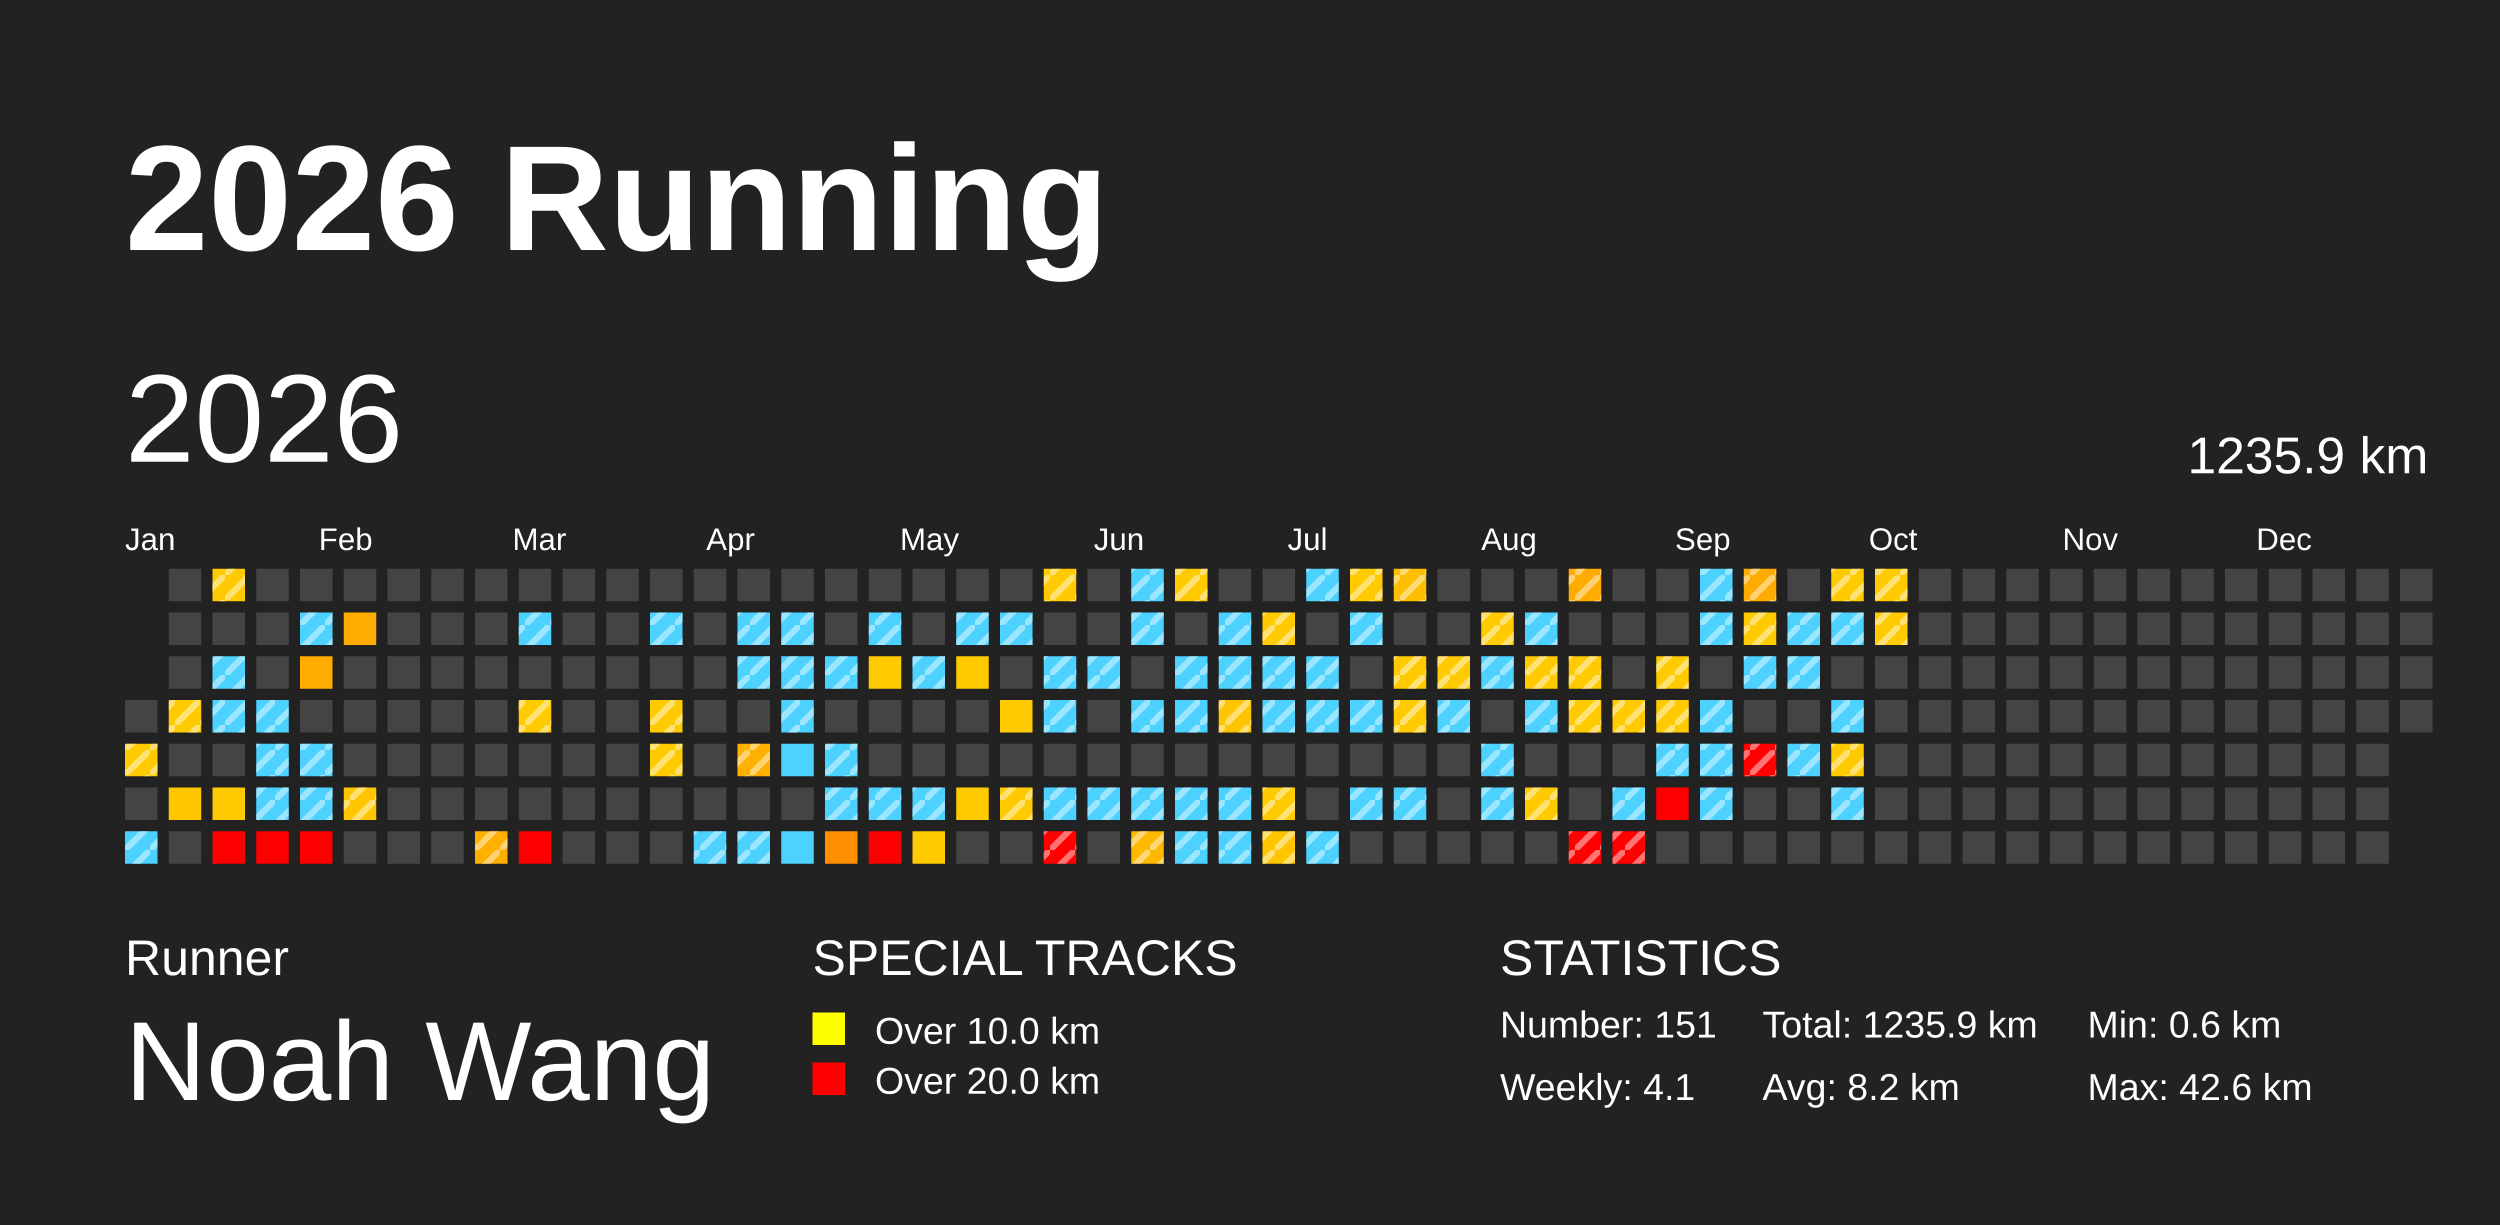
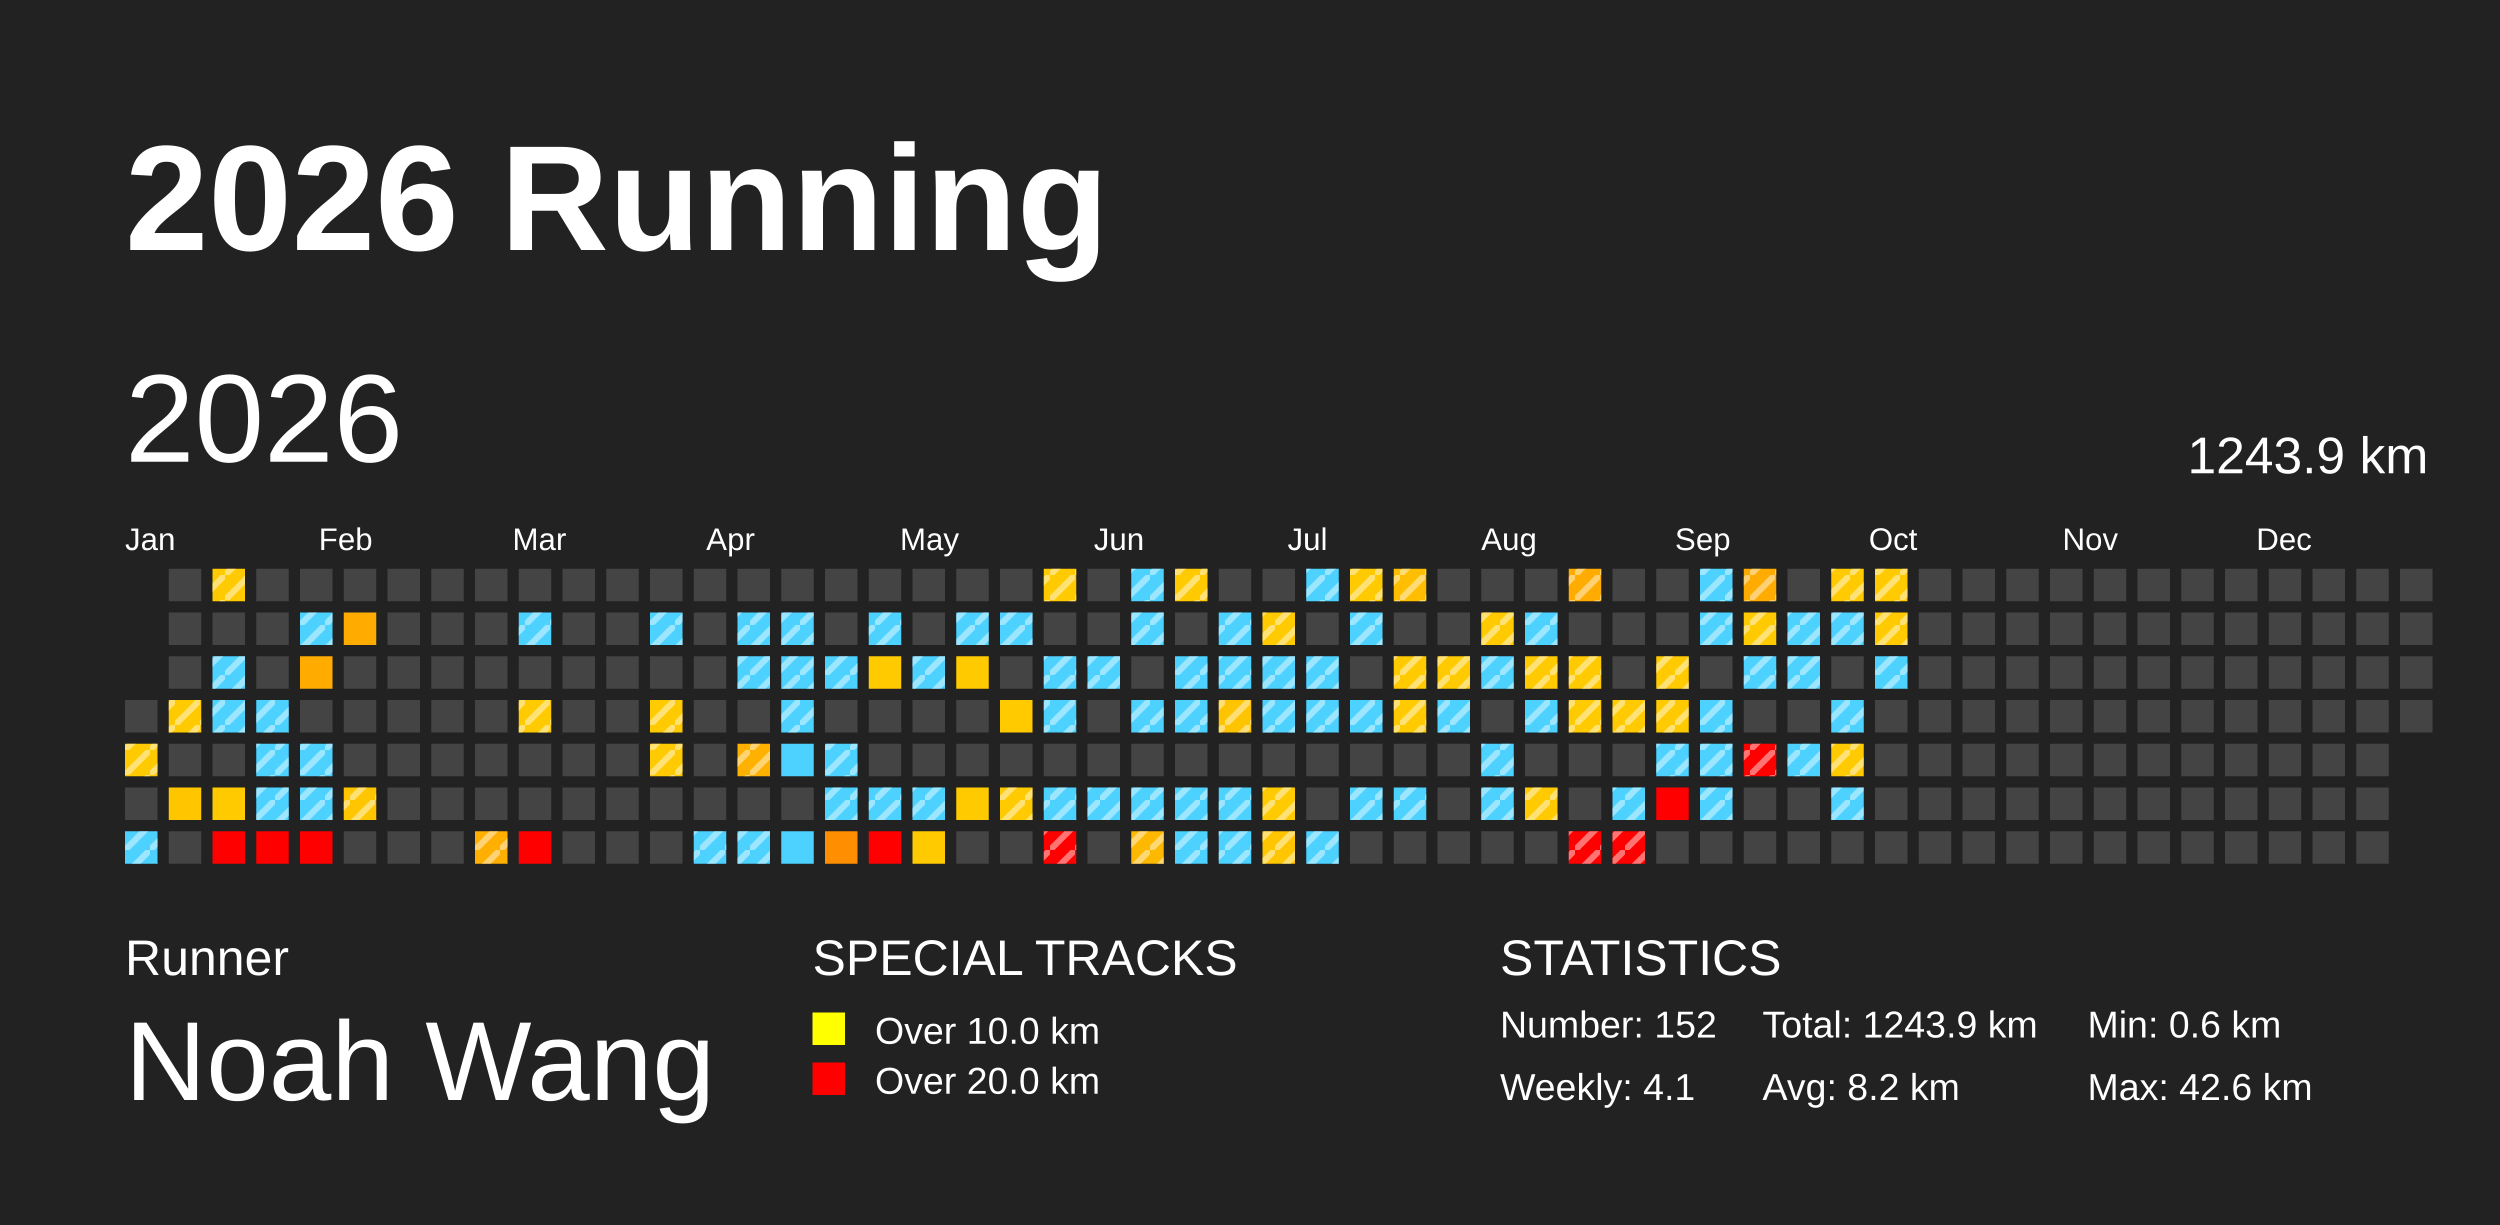
<svg xmlns="http://www.w3.org/2000/svg" baseProfile="full" height="98mm" version="1.1" viewBox="0,0,200,98" width="200mm">
  <defs>
    <pattern height="2" id="indoor-stripe" patternUnits="userSpaceOnUse" width="2">
      <line stroke="white" stroke-opacity="0.45" stroke-width="0.5" x1="0" x2="2" y1="2" y2="0" />
    </pattern>
  </defs>
  <rect fill="#222222" height="98" width="200" x="0" y="0" />
  <text fill="#FFFFFF" style="font-size:12px; font-family:Arial; font-weight:bold;" x="10" y="20">2026 Running</text>
  <text fill="#FFFFFF" style="font-size:4px; font-family:Arial" x="10" y="78">Runner</text>
  <text fill="#FFFFFF" style="font-size:9px; font-family:Arial" x="10" y="88">Noah Wang</text>
  <text fill="#FFFFFF" style="font-size:4px; font-family:Arial" x="65" y="78">SPECIAL TRACKS</text>
  <rect fill="yellow" height="2.6" width="2.6" x="65" y="81" />
  <text fill="#FFFFFF" style="font-size:3px; font-family:Arial" x="70" y="83.5">Over 10.0 km</text>
  <rect fill="red" height="2.6" width="2.6" x="65" y="85" />
  <text fill="#FFFFFF" style="font-size:3px; font-family:Arial" x="70" y="87.5">Over 20.0 km</text>
  <text fill="#FFFFFF" style="font-size:4px; font-family:Arial" x="120" y="78">STATISTICS</text>
-   <text fill="#FFFFFF" style="font-size:3px; font-family:Arial" x="120" y="83">Number: 151</text>
+   <text fill="#FFFFFF" style="font-size:3px; font-family:Arial" x="120" y="83">Number: 152</text>
  <text fill="#FFFFFF" style="font-size:3px; font-family:Arial" x="120" y="88">Weekly: 4.1</text>
-   <text fill="#FFFFFF" style="font-size:3px; font-family:Arial" x="141" y="83">Total: 1235.9 km</text>
+   <text fill="#FFFFFF" style="font-size:3px; font-family:Arial" x="141" y="83">Total: 1243.9 km</text>
  <text fill="#FFFFFF" style="font-size:3px; font-family:Arial" x="141" y="88">Avg: 8.2 km</text>
  <text fill="#FFFFFF" style="font-size:3px; font-family:Arial" x="167" y="83">Min: 0.6 km</text>
  <text fill="#FFFFFF" style="font-size:3px; font-family:Arial" x="167" y="88">Max: 42.6 km</text>
  <text dominant-baseline="hanging" fill="#FFFFFF" style="font-size:10.0px; font-family:Arial;" x="10" y="30">2026</text>
-   <text dominant-baseline="hanging" fill="#FFFFFF" style="font-size:4.125px; font-family:Arial;" x="175" y="35">1235.9 km</text>
+   <text dominant-baseline="hanging" fill="#FFFFFF" style="font-size:4.125px; font-family:Arial;" x="175" y="35">1243.9 km</text>
  <text fill="#FFFFFF" style="font-size:2.5px; font-family:Arial" x="10.0" y="44">Jan</text>
  <text fill="#FFFFFF" style="font-size:2.5px; font-family:Arial" x="25.5" y="44">Feb</text>
  <text fill="#FFFFFF" style="font-size:2.5px; font-family:Arial" x="41.0" y="44">Mar</text>
  <text fill="#FFFFFF" style="font-size:2.5px; font-family:Arial" x="56.5" y="44">Apr</text>
  <text fill="#FFFFFF" style="font-size:2.5px; font-family:Arial" x="72.0" y="44">May</text>
  <text fill="#FFFFFF" style="font-size:2.5px; font-family:Arial" x="87.5" y="44">Jun</text>
  <text fill="#FFFFFF" style="font-size:2.5px; font-family:Arial" x="103.0" y="44">Jul</text>
  <text fill="#FFFFFF" style="font-size:2.5px; font-family:Arial" x="118.5" y="44">Aug</text>
  <text fill="#FFFFFF" style="font-size:2.5px; font-family:Arial" x="134.0" y="44">Sep</text>
  <text fill="#FFFFFF" style="font-size:2.5px; font-family:Arial" x="149.5" y="44">Oct</text>
  <text fill="#FFFFFF" style="font-size:2.5px; font-family:Arial" x="165.0" y="44">Nov</text>
  <text fill="#FFFFFF" style="font-size:2.5px; font-family:Arial" x="180.5" y="44">Dec</text>
  <rect fill="#444444" height="2.6" width="2.6" x="10.0" y="56.0" />
  <rect fill="#ffca00" height="2.6" width="2.6" x="10.0" y="59.5" />
  <rect fill="url(#indoor-stripe)" height="2.6" style="pointer-events: none;" width="2.6" x="10.0" y="59.5" />
  <rect fill="#444444" height="2.6" width="2.6" x="10.0" y="63.0" />
  <rect fill="#4dd2ff" height="2.6" width="2.6" x="10.0" y="66.5" />
  <rect fill="url(#indoor-stripe)" height="2.6" style="pointer-events: none;" width="2.6" x="10.0" y="66.5" />
  <rect fill="#444444" height="2.6" width="2.6" x="13.5" y="45.5" />
  <rect fill="#444444" height="2.6" width="2.6" x="13.5" y="49.0" />
  <rect fill="#444444" height="2.6" width="2.6" x="13.5" y="52.5" />
  <rect fill="#ffca00" height="2.6" width="2.6" x="13.5" y="56.0" />
  <rect fill="url(#indoor-stripe)" height="2.6" style="pointer-events: none;" width="2.6" x="13.5" y="56.0" />
  <rect fill="#444444" height="2.6" width="2.6" x="13.5" y="59.5" />
  <rect fill="#ffc600" height="2.6" width="2.6" x="13.5" y="63.0" />
  <rect fill="#444444" height="2.6" width="2.6" x="13.5" y="66.5" />
  <rect fill="#ffca00" height="2.6" width="2.6" x="17.0" y="45.5" />
  <rect fill="url(#indoor-stripe)" height="2.6" style="pointer-events: none;" width="2.6" x="17.0" y="45.5" />
  <rect fill="#444444" height="2.6" width="2.6" x="17.0" y="49.0" />
  <rect fill="#4dd2ff" height="2.6" width="2.6" x="17.0" y="52.5" />
  <rect fill="url(#indoor-stripe)" height="2.6" style="pointer-events: none;" width="2.6" x="17.0" y="52.5" />
  <rect fill="#4dd2ff" height="2.6" width="2.6" x="17.0" y="56.0" />
  <rect fill="url(#indoor-stripe)" height="2.6" style="pointer-events: none;" width="2.6" x="17.0" y="56.0" />
  <rect fill="#444444" height="2.6" width="2.6" x="17.0" y="59.5" />
  <rect fill="#ffca00" height="2.6" width="2.6" x="17.0" y="63.0" />
  <rect fill="red" height="2.6" width="2.6" x="17.0" y="66.5" />
  <rect fill="#444444" height="2.6" width="2.6" x="20.5" y="45.5" />
  <rect fill="#444444" height="2.6" width="2.6" x="20.5" y="49.0" />
  <rect fill="#444444" height="2.6" width="2.6" x="20.5" y="52.5" />
  <rect fill="#4dd2ff" height="2.6" width="2.6" x="20.5" y="56.0" />
  <rect fill="url(#indoor-stripe)" height="2.6" style="pointer-events: none;" width="2.6" x="20.5" y="56.0" />
  <rect fill="#4dd2ff" height="2.6" width="2.6" x="20.5" y="59.5" />
  <rect fill="url(#indoor-stripe)" height="2.6" style="pointer-events: none;" width="2.6" x="20.5" y="59.5" />
  <rect fill="#4dd2ff" height="2.6" width="2.6" x="20.5" y="63.0" />
  <rect fill="url(#indoor-stripe)" height="2.6" style="pointer-events: none;" width="2.6" x="20.5" y="63.0" />
  <rect fill="red" height="2.6" width="2.6" x="20.5" y="66.5" />
  <rect fill="#444444" height="2.6" width="2.6" x="24.0" y="45.5" />
  <rect fill="#4dd2ff" height="2.6" width="2.6" x="24.0" y="49.0" />
  <rect fill="url(#indoor-stripe)" height="2.6" style="pointer-events: none;" width="2.6" x="24.0" y="49.0" />
  <rect fill="#ffab00" height="2.6" width="2.6" x="24.0" y="52.5" />
  <rect fill="#444444" height="2.6" width="2.6" x="24.0" y="56.0" />
  <rect fill="#4dd2ff" height="2.6" width="2.6" x="24.0" y="59.5" />
  <rect fill="url(#indoor-stripe)" height="2.6" style="pointer-events: none;" width="2.6" x="24.0" y="59.5" />
  <rect fill="#4dd2ff" height="2.6" width="2.6" x="24.0" y="63.0" />
  <rect fill="url(#indoor-stripe)" height="2.6" style="pointer-events: none;" width="2.6" x="24.0" y="63.0" />
  <rect fill="red" height="2.6" width="2.6" x="24.0" y="66.5" />
  <rect fill="#444444" height="2.6" width="2.6" x="27.5" y="45.5" />
  <rect fill="#ffab00" height="2.6" width="2.6" x="27.5" y="49.0" />
  <rect fill="#444444" height="2.6" width="2.6" x="27.5" y="52.5" />
  <rect fill="#444444" height="2.6" width="2.6" x="27.5" y="56.0" />
  <rect fill="#444444" height="2.6" width="2.6" x="27.5" y="59.5" />
  <rect fill="#ffc600" height="2.6" width="2.6" x="27.5" y="63.0" />
  <rect fill="url(#indoor-stripe)" height="2.6" style="pointer-events: none;" width="2.6" x="27.5" y="63.0" />
  <rect fill="#444444" height="2.6" width="2.6" x="27.5" y="66.5" />
  <rect fill="#444444" height="2.6" width="2.6" x="31.0" y="45.5" />
  <rect fill="#444444" height="2.6" width="2.6" x="31.0" y="49.0" />
  <rect fill="#444444" height="2.6" width="2.6" x="31.0" y="52.5" />
  <rect fill="#444444" height="2.6" width="2.6" x="31.0" y="56.0" />
  <rect fill="#444444" height="2.6" width="2.6" x="31.0" y="59.5" />
  <rect fill="#444444" height="2.6" width="2.6" x="31.0" y="63.0" />
  <rect fill="#444444" height="2.6" width="2.6" x="31.0" y="66.5" />
  <rect fill="#444444" height="2.6" width="2.6" x="34.5" y="45.5" />
  <rect fill="#444444" height="2.6" width="2.6" x="34.5" y="49.0" />
  <rect fill="#444444" height="2.6" width="2.6" x="34.5" y="52.5" />
  <rect fill="#444444" height="2.6" width="2.6" x="34.5" y="56.0" />
  <rect fill="#444444" height="2.6" width="2.6" x="34.5" y="59.5" />
  <rect fill="#444444" height="2.6" width="2.6" x="34.5" y="63.0" />
  <rect fill="#444444" height="2.6" width="2.6" x="34.5" y="66.5" />
  <rect fill="#444444" height="2.6" width="2.6" x="38.0" y="45.5" />
  <rect fill="#444444" height="2.6" width="2.6" x="38.0" y="49.0" />
  <rect fill="#444444" height="2.6" width="2.6" x="38.0" y="52.5" />
  <rect fill="#444444" height="2.6" width="2.6" x="38.0" y="56.0" />
  <rect fill="#444444" height="2.6" width="2.6" x="38.0" y="59.5" />
  <rect fill="#444444" height="2.6" width="2.6" x="38.0" y="63.0" />
  <rect fill="#ffaf00" height="2.6" width="2.6" x="38.0" y="66.5" />
  <rect fill="url(#indoor-stripe)" height="2.6" style="pointer-events: none;" width="2.6" x="38.0" y="66.5" />
  <rect fill="#444444" height="2.6" width="2.6" x="41.5" y="45.5" />
  <rect fill="#4dd2ff" height="2.6" width="2.6" x="41.5" y="49.0" />
  <rect fill="url(#indoor-stripe)" height="2.6" style="pointer-events: none;" width="2.6" x="41.5" y="49.0" />
  <rect fill="#444444" height="2.6" width="2.6" x="41.5" y="52.5" />
  <rect fill="#ffca00" height="2.6" width="2.6" x="41.5" y="56.0" />
  <rect fill="url(#indoor-stripe)" height="2.6" style="pointer-events: none;" width="2.6" x="41.5" y="56.0" />
  <rect fill="#444444" height="2.6" width="2.6" x="41.5" y="59.5" />
  <rect fill="#444444" height="2.6" width="2.6" x="41.5" y="63.0" />
  <rect fill="red" height="2.6" width="2.6" x="41.5" y="66.5" />
  <rect fill="#444444" height="2.6" width="2.6" x="45.0" y="45.5" />
  <rect fill="#444444" height="2.6" width="2.6" x="45.0" y="49.0" />
  <rect fill="#444444" height="2.6" width="2.6" x="45.0" y="52.5" />
  <rect fill="#444444" height="2.6" width="2.6" x="45.0" y="56.0" />
  <rect fill="#444444" height="2.6" width="2.6" x="45.0" y="59.5" />
  <rect fill="#444444" height="2.6" width="2.6" x="45.0" y="63.0" />
  <rect fill="#444444" height="2.6" width="2.6" x="45.0" y="66.5" />
  <rect fill="#444444" height="2.6" width="2.6" x="48.5" y="45.5" />
  <rect fill="#444444" height="2.6" width="2.6" x="48.5" y="49.0" />
  <rect fill="#444444" height="2.6" width="2.6" x="48.5" y="52.5" />
  <rect fill="#444444" height="2.6" width="2.6" x="48.5" y="56.0" />
  <rect fill="#444444" height="2.6" width="2.6" x="48.5" y="59.5" />
  <rect fill="#444444" height="2.6" width="2.6" x="48.5" y="63.0" />
  <rect fill="#444444" height="2.6" width="2.6" x="48.5" y="66.5" />
  <rect fill="#444444" height="2.6" width="2.6" x="52.0" y="45.5" />
  <rect fill="#4dd2ff" height="2.6" width="2.6" x="52.0" y="49.0" />
  <rect fill="url(#indoor-stripe)" height="2.6" style="pointer-events: none;" width="2.6" x="52.0" y="49.0" />
  <rect fill="#444444" height="2.6" width="2.6" x="52.0" y="52.5" />
  <rect fill="#ffca00" height="2.6" width="2.6" x="52.0" y="56.0" />
  <rect fill="url(#indoor-stripe)" height="2.6" style="pointer-events: none;" width="2.6" x="52.0" y="56.0" />
  <rect fill="#ffca00" height="2.6" width="2.6" x="52.0" y="59.5" />
  <rect fill="url(#indoor-stripe)" height="2.6" style="pointer-events: none;" width="2.6" x="52.0" y="59.5" />
  <rect fill="#444444" height="2.6" width="2.6" x="52.0" y="63.0" />
  <rect fill="#444444" height="2.6" width="2.6" x="52.0" y="66.5" />
  <rect fill="#444444" height="2.6" width="2.6" x="55.5" y="45.5" />
  <rect fill="#444444" height="2.6" width="2.6" x="55.5" y="49.0" />
  <rect fill="#444444" height="2.6" width="2.6" x="55.5" y="52.5" />
  <rect fill="#444444" height="2.6" width="2.6" x="55.5" y="56.0" />
  <rect fill="#444444" height="2.6" width="2.6" x="55.5" y="59.5" />
  <rect fill="#444444" height="2.6" width="2.6" x="55.5" y="63.0" />
  <rect fill="#4dd2ff" height="2.6" width="2.6" x="55.5" y="66.5" />
  <rect fill="url(#indoor-stripe)" height="2.6" style="pointer-events: none;" width="2.6" x="55.5" y="66.5" />
  <rect fill="#444444" height="2.6" width="2.6" x="59.0" y="45.5" />
  <rect fill="#4dd2ff" height="2.6" width="2.6" x="59.0" y="49.0" />
  <rect fill="url(#indoor-stripe)" height="2.6" style="pointer-events: none;" width="2.6" x="59.0" y="49.0" />
  <rect fill="#4dd2ff" height="2.6" width="2.6" x="59.0" y="52.5" />
  <rect fill="url(#indoor-stripe)" height="2.6" style="pointer-events: none;" width="2.6" x="59.0" y="52.5" />
  <rect fill="#444444" height="2.6" width="2.6" x="59.0" y="56.0" />
  <rect fill="#ffb100" height="2.6" width="2.6" x="59.0" y="59.5" />
  <rect fill="url(#indoor-stripe)" height="2.6" style="pointer-events: none;" width="2.6" x="59.0" y="59.5" />
  <rect fill="#444444" height="2.6" width="2.6" x="59.0" y="63.0" />
  <rect fill="#4dd2ff" height="2.6" width="2.6" x="59.0" y="66.5" />
  <rect fill="url(#indoor-stripe)" height="2.6" style="pointer-events: none;" width="2.6" x="59.0" y="66.5" />
  <rect fill="#444444" height="2.6" width="2.6" x="62.5" y="45.5" />
  <rect fill="#4dd2ff" height="2.6" width="2.6" x="62.5" y="49.0" />
  <rect fill="url(#indoor-stripe)" height="2.6" style="pointer-events: none;" width="2.6" x="62.5" y="49.0" />
  <rect fill="#4dd2ff" height="2.6" width="2.6" x="62.5" y="52.5" />
  <rect fill="url(#indoor-stripe)" height="2.6" style="pointer-events: none;" width="2.6" x="62.5" y="52.5" />
  <rect fill="#4dd2ff" height="2.6" width="2.6" x="62.5" y="56.0" />
  <rect fill="url(#indoor-stripe)" height="2.6" style="pointer-events: none;" width="2.6" x="62.5" y="56.0" />
  <rect fill="#4dd2ff" height="2.6" width="2.6" x="62.5" y="59.5" />
  <rect fill="#444444" height="2.6" width="2.6" x="62.5" y="63.0" />
  <rect fill="#4dd2ff" height="2.6" width="2.6" x="62.5" y="66.5" />
  <rect fill="#444444" height="2.6" width="2.6" x="66.0" y="45.5" />
  <rect fill="#444444" height="2.6" width="2.6" x="66.0" y="49.0" />
  <rect fill="#4dd2ff" height="2.6" width="2.6" x="66.0" y="52.5" />
  <rect fill="url(#indoor-stripe)" height="2.6" style="pointer-events: none;" width="2.6" x="66.0" y="52.5" />
  <rect fill="#444444" height="2.6" width="2.6" x="66.0" y="56.0" />
  <rect fill="#4dd2ff" height="2.6" width="2.6" x="66.0" y="59.5" />
  <rect fill="url(#indoor-stripe)" height="2.6" style="pointer-events: none;" width="2.6" x="66.0" y="59.5" />
  <rect fill="#4dd2ff" height="2.6" width="2.6" x="66.0" y="63.0" />
  <rect fill="url(#indoor-stripe)" height="2.6" style="pointer-events: none;" width="2.6" x="66.0" y="63.0" />
  <rect fill="#ff8f00" height="2.6" width="2.6" x="66.0" y="66.5" />
  <rect fill="#444444" height="2.6" width="2.6" x="69.5" y="45.5" />
  <rect fill="#4dd2ff" height="2.6" width="2.6" x="69.5" y="49.0" />
  <rect fill="url(#indoor-stripe)" height="2.6" style="pointer-events: none;" width="2.6" x="69.5" y="49.0" />
  <rect fill="#ffca00" height="2.6" width="2.6" x="69.5" y="52.5" />
  <rect fill="#444444" height="2.6" width="2.6" x="69.5" y="56.0" />
  <rect fill="#444444" height="2.6" width="2.6" x="69.5" y="59.5" />
  <rect fill="#4dd2ff" height="2.6" width="2.6" x="69.5" y="63.0" />
  <rect fill="url(#indoor-stripe)" height="2.6" style="pointer-events: none;" width="2.6" x="69.5" y="63.0" />
  <rect fill="red" height="2.6" width="2.6" x="69.5" y="66.5" />
  <rect fill="#444444" height="2.6" width="2.6" x="73.0" y="45.5" />
  <rect fill="#444444" height="2.6" width="2.6" x="73.0" y="49.0" />
  <rect fill="#4dd2ff" height="2.6" width="2.6" x="73.0" y="52.5" />
  <rect fill="url(#indoor-stripe)" height="2.6" style="pointer-events: none;" width="2.6" x="73.0" y="52.5" />
  <rect fill="#444444" height="2.6" width="2.6" x="73.0" y="56.0" />
  <rect fill="#444444" height="2.6" width="2.6" x="73.0" y="59.5" />
  <rect fill="#4dd2ff" height="2.6" width="2.6" x="73.0" y="63.0" />
  <rect fill="url(#indoor-stripe)" height="2.6" style="pointer-events: none;" width="2.6" x="73.0" y="63.0" />
  <rect fill="#ffca00" height="2.6" width="2.6" x="73.0" y="66.5" />
  <rect fill="#444444" height="2.6" width="2.6" x="76.5" y="45.5" />
  <rect fill="#4dd2ff" height="2.6" width="2.6" x="76.5" y="49.0" />
  <rect fill="url(#indoor-stripe)" height="2.6" style="pointer-events: none;" width="2.6" x="76.5" y="49.0" />
  <rect fill="#ffca00" height="2.6" width="2.6" x="76.5" y="52.5" />
  <rect fill="#444444" height="2.6" width="2.6" x="76.5" y="56.0" />
  <rect fill="#444444" height="2.6" width="2.6" x="76.5" y="59.5" />
  <rect fill="#ffca00" height="2.6" width="2.6" x="76.5" y="63.0" />
  <rect fill="#444444" height="2.6" width="2.6" x="76.5" y="66.5" />
  <rect fill="#444444" height="2.6" width="2.6" x="80.0" y="45.5" />
  <rect fill="#4dd2ff" height="2.6" width="2.6" x="80.0" y="49.0" />
  <rect fill="url(#indoor-stripe)" height="2.6" style="pointer-events: none;" width="2.6" x="80.0" y="49.0" />
  <rect fill="#444444" height="2.6" width="2.6" x="80.0" y="52.5" />
  <rect fill="#ffca00" height="2.6" width="2.6" x="80.0" y="56.0" />
  <rect fill="#444444" height="2.6" width="2.6" x="80.0" y="59.5" />
  <rect fill="#ffca00" height="2.6" width="2.6" x="80.0" y="63.0" />
  <rect fill="url(#indoor-stripe)" height="2.6" style="pointer-events: none;" width="2.6" x="80.0" y="63.0" />
  <rect fill="#444444" height="2.6" width="2.6" x="80.0" y="66.5" />
  <rect fill="#ffca00" height="2.6" width="2.6" x="83.5" y="45.5" />
  <rect fill="url(#indoor-stripe)" height="2.6" style="pointer-events: none;" width="2.6" x="83.5" y="45.5" />
  <rect fill="#444444" height="2.6" width="2.6" x="83.5" y="49.0" />
  <rect fill="#4dd2ff" height="2.6" width="2.6" x="83.5" y="52.5" />
  <rect fill="url(#indoor-stripe)" height="2.6" style="pointer-events: none;" width="2.6" x="83.5" y="52.5" />
  <rect fill="#4dd2ff" height="2.6" width="2.6" x="83.5" y="56.0" />
  <rect fill="url(#indoor-stripe)" height="2.6" style="pointer-events: none;" width="2.6" x="83.5" y="56.0" />
  <rect fill="#444444" height="2.6" width="2.6" x="83.5" y="59.5" />
  <rect fill="#4dd2ff" height="2.6" width="2.6" x="83.5" y="63.0" />
  <rect fill="url(#indoor-stripe)" height="2.6" style="pointer-events: none;" width="2.6" x="83.5" y="63.0" />
  <rect fill="red" height="2.6" width="2.6" x="83.5" y="66.5" />
  <rect fill="url(#indoor-stripe)" height="2.6" style="pointer-events: none;" width="2.6" x="83.5" y="66.5" />
  <rect fill="#444444" height="2.6" width="2.6" x="87.0" y="45.5" />
  <rect fill="#444444" height="2.6" width="2.6" x="87.0" y="49.0" />
  <rect fill="#4dd2ff" height="2.6" width="2.6" x="87.0" y="52.5" />
  <rect fill="url(#indoor-stripe)" height="2.6" style="pointer-events: none;" width="2.6" x="87.0" y="52.5" />
  <rect fill="#444444" height="2.6" width="2.6" x="87.0" y="56.0" />
  <rect fill="#444444" height="2.6" width="2.6" x="87.0" y="59.5" />
  <rect fill="#4dd2ff" height="2.6" width="2.6" x="87.0" y="63.0" />
  <rect fill="url(#indoor-stripe)" height="2.6" style="pointer-events: none;" width="2.6" x="87.0" y="63.0" />
  <rect fill="#444444" height="2.6" width="2.6" x="87.0" y="66.5" />
  <rect fill="#4dd2ff" height="2.6" width="2.6" x="90.5" y="45.5" />
  <rect fill="url(#indoor-stripe)" height="2.6" style="pointer-events: none;" width="2.6" x="90.5" y="45.5" />
  <rect fill="#4dd2ff" height="2.6" width="2.6" x="90.5" y="49.0" />
  <rect fill="url(#indoor-stripe)" height="2.6" style="pointer-events: none;" width="2.6" x="90.5" y="49.0" />
  <rect fill="#444444" height="2.6" width="2.6" x="90.5" y="52.5" />
  <rect fill="#4dd2ff" height="2.6" width="2.6" x="90.5" y="56.0" />
  <rect fill="url(#indoor-stripe)" height="2.6" style="pointer-events: none;" width="2.6" x="90.5" y="56.0" />
  <rect fill="#444444" height="2.6" width="2.6" x="90.5" y="59.5" />
  <rect fill="#4dd2ff" height="2.6" width="2.6" x="90.5" y="63.0" />
  <rect fill="url(#indoor-stripe)" height="2.6" style="pointer-events: none;" width="2.6" x="90.5" y="63.0" />
  <rect fill="#ffb800" height="2.6" width="2.6" x="90.5" y="66.5" />
  <rect fill="url(#indoor-stripe)" height="2.6" style="pointer-events: none;" width="2.6" x="90.5" y="66.5" />
  <rect fill="#ffca00" height="2.6" width="2.6" x="94.0" y="45.5" />
  <rect fill="url(#indoor-stripe)" height="2.6" style="pointer-events: none;" width="2.6" x="94.0" y="45.5" />
  <rect fill="#444444" height="2.6" width="2.6" x="94.0" y="49.0" />
  <rect fill="#4dd2ff" height="2.6" width="2.6" x="94.0" y="52.5" />
  <rect fill="url(#indoor-stripe)" height="2.6" style="pointer-events: none;" width="2.6" x="94.0" y="52.5" />
  <rect fill="#4dd2ff" height="2.6" width="2.6" x="94.0" y="56.0" />
  <rect fill="url(#indoor-stripe)" height="2.6" style="pointer-events: none;" width="2.6" x="94.0" y="56.0" />
  <rect fill="#444444" height="2.6" width="2.6" x="94.0" y="59.5" />
  <rect fill="#4dd2ff" height="2.6" width="2.6" x="94.0" y="63.0" />
  <rect fill="url(#indoor-stripe)" height="2.6" style="pointer-events: none;" width="2.6" x="94.0" y="63.0" />
  <rect fill="#4dd2ff" height="2.6" width="2.6" x="94.0" y="66.5" />
  <rect fill="url(#indoor-stripe)" height="2.6" style="pointer-events: none;" width="2.6" x="94.0" y="66.5" />
  <rect fill="#444444" height="2.6" width="2.6" x="97.5" y="45.5" />
  <rect fill="#4dd2ff" height="2.6" width="2.6" x="97.5" y="49.0" />
  <rect fill="url(#indoor-stripe)" height="2.6" style="pointer-events: none;" width="2.6" x="97.5" y="49.0" />
  <rect fill="#4dd2ff" height="2.6" width="2.6" x="97.5" y="52.5" />
  <rect fill="url(#indoor-stripe)" height="2.6" style="pointer-events: none;" width="2.6" x="97.5" y="52.5" />
  <rect fill="#ffc400" height="2.6" width="2.6" x="97.5" y="56.0" />
  <rect fill="url(#indoor-stripe)" height="2.6" style="pointer-events: none;" width="2.6" x="97.5" y="56.0" />
  <rect fill="#444444" height="2.6" width="2.6" x="97.5" y="59.5" />
  <rect fill="#4dd2ff" height="2.6" width="2.6" x="97.5" y="63.0" />
  <rect fill="url(#indoor-stripe)" height="2.6" style="pointer-events: none;" width="2.6" x="97.5" y="63.0" />
  <rect fill="#4dd2ff" height="2.6" width="2.6" x="97.5" y="66.5" />
  <rect fill="url(#indoor-stripe)" height="2.6" style="pointer-events: none;" width="2.6" x="97.5" y="66.5" />
  <rect fill="#444444" height="2.6" width="2.6" x="101.0" y="45.5" />
  <rect fill="#ffca00" height="2.6" width="2.6" x="101.0" y="49.0" />
  <rect fill="url(#indoor-stripe)" height="2.6" style="pointer-events: none;" width="2.6" x="101.0" y="49.0" />
  <rect fill="#4dd2ff" height="2.6" width="2.6" x="101.0" y="52.5" />
  <rect fill="url(#indoor-stripe)" height="2.6" style="pointer-events: none;" width="2.6" x="101.0" y="52.5" />
  <rect fill="#4dd2ff" height="2.6" width="2.6" x="101.0" y="56.0" />
  <rect fill="url(#indoor-stripe)" height="2.6" style="pointer-events: none;" width="2.6" x="101.0" y="56.0" />
  <rect fill="#444444" height="2.6" width="2.6" x="101.0" y="59.5" />
  <rect fill="#ffca00" height="2.6" width="2.6" x="101.0" y="63.0" />
  <rect fill="url(#indoor-stripe)" height="2.6" style="pointer-events: none;" width="2.6" x="101.0" y="63.0" />
  <rect fill="#ffc600" height="2.6" width="2.6" x="101.0" y="66.5" />
  <rect fill="url(#indoor-stripe)" height="2.6" style="pointer-events: none;" width="2.6" x="101.0" y="66.5" />
  <rect fill="#4dd2ff" height="2.6" width="2.6" x="104.5" y="45.5" />
  <rect fill="url(#indoor-stripe)" height="2.6" style="pointer-events: none;" width="2.6" x="104.5" y="45.5" />
  <rect fill="#444444" height="2.6" width="2.6" x="104.5" y="49.0" />
  <rect fill="#4dd2ff" height="2.6" width="2.6" x="104.5" y="52.5" />
  <rect fill="url(#indoor-stripe)" height="2.6" style="pointer-events: none;" width="2.6" x="104.5" y="52.5" />
  <rect fill="#4dd2ff" height="2.6" width="2.6" x="104.5" y="56.0" />
  <rect fill="url(#indoor-stripe)" height="2.6" style="pointer-events: none;" width="2.6" x="104.5" y="56.0" />
  <rect fill="#444444" height="2.6" width="2.6" x="104.5" y="59.5" />
  <rect fill="#444444" height="2.6" width="2.6" x="104.5" y="63.0" />
  <rect fill="#4dd2ff" height="2.6" width="2.6" x="104.5" y="66.5" />
  <rect fill="url(#indoor-stripe)" height="2.6" style="pointer-events: none;" width="2.6" x="104.5" y="66.5" />
  <rect fill="#ffca00" height="2.6" width="2.6" x="108.0" y="45.5" />
  <rect fill="url(#indoor-stripe)" height="2.6" style="pointer-events: none;" width="2.6" x="108.0" y="45.5" />
  <rect fill="#4dd2ff" height="2.6" width="2.6" x="108.0" y="49.0" />
  <rect fill="url(#indoor-stripe)" height="2.6" style="pointer-events: none;" width="2.6" x="108.0" y="49.0" />
  <rect fill="#444444" height="2.6" width="2.6" x="108.0" y="52.5" />
  <rect fill="#4dd2ff" height="2.6" width="2.6" x="108.0" y="56.0" />
  <rect fill="url(#indoor-stripe)" height="2.6" style="pointer-events: none;" width="2.6" x="108.0" y="56.0" />
  <rect fill="#444444" height="2.6" width="2.6" x="108.0" y="59.5" />
  <rect fill="#4dd2ff" height="2.6" width="2.6" x="108.0" y="63.0" />
  <rect fill="url(#indoor-stripe)" height="2.6" style="pointer-events: none;" width="2.6" x="108.0" y="63.0" />
  <rect fill="#444444" height="2.6" width="2.6" x="108.0" y="66.5" />
  <rect fill="#ffbe00" height="2.6" width="2.6" x="111.5" y="45.5" />
  <rect fill="url(#indoor-stripe)" height="2.6" style="pointer-events: none;" width="2.6" x="111.5" y="45.5" />
  <rect fill="#444444" height="2.6" width="2.6" x="111.5" y="49.0" />
  <rect fill="#ffca00" height="2.6" width="2.6" x="111.5" y="52.5" />
  <rect fill="url(#indoor-stripe)" height="2.6" style="pointer-events: none;" width="2.6" x="111.5" y="52.5" />
  <rect fill="#ffca00" height="2.6" width="2.6" x="111.5" y="56.0" />
  <rect fill="url(#indoor-stripe)" height="2.6" style="pointer-events: none;" width="2.6" x="111.5" y="56.0" />
  <rect fill="#444444" height="2.6" width="2.6" x="111.5" y="59.5" />
  <rect fill="#4dd2ff" height="2.6" width="2.6" x="111.5" y="63.0" />
  <rect fill="url(#indoor-stripe)" height="2.6" style="pointer-events: none;" width="2.6" x="111.5" y="63.0" />
  <rect fill="#444444" height="2.6" width="2.6" x="111.5" y="66.5" />
  <rect fill="#444444" height="2.6" width="2.6" x="115.0" y="45.5" />
  <rect fill="#444444" height="2.6" width="2.6" x="115.0" y="49.0" />
  <rect fill="#ffca00" height="2.6" width="2.6" x="115.0" y="52.5" />
  <rect fill="url(#indoor-stripe)" height="2.6" style="pointer-events: none;" width="2.6" x="115.0" y="52.5" />
  <rect fill="#4dd2ff" height="2.6" width="2.6" x="115.0" y="56.0" />
  <rect fill="url(#indoor-stripe)" height="2.6" style="pointer-events: none;" width="2.6" x="115.0" y="56.0" />
  <rect fill="#444444" height="2.6" width="2.6" x="115.0" y="59.5" />
  <rect fill="#444444" height="2.6" width="2.6" x="115.0" y="63.0" />
  <rect fill="#444444" height="2.6" width="2.6" x="115.0" y="66.5" />
  <rect fill="#444444" height="2.6" width="2.6" x="118.5" y="45.5" />
  <rect fill="#ffca00" height="2.6" width="2.6" x="118.5" y="49.0" />
  <rect fill="url(#indoor-stripe)" height="2.6" style="pointer-events: none;" width="2.6" x="118.5" y="49.0" />
  <rect fill="#4dd2ff" height="2.6" width="2.6" x="118.5" y="52.5" />
  <rect fill="url(#indoor-stripe)" height="2.6" style="pointer-events: none;" width="2.6" x="118.5" y="52.5" />
  <rect fill="#444444" height="2.6" width="2.6" x="118.5" y="56.0" />
  <rect fill="#4dd2ff" height="2.6" width="2.6" x="118.5" y="59.5" />
  <rect fill="url(#indoor-stripe)" height="2.6" style="pointer-events: none;" width="2.6" x="118.5" y="59.5" />
  <rect fill="#4dd2ff" height="2.6" width="2.6" x="118.5" y="63.0" />
  <rect fill="url(#indoor-stripe)" height="2.6" style="pointer-events: none;" width="2.6" x="118.5" y="63.0" />
  <rect fill="#444444" height="2.6" width="2.6" x="118.5" y="66.5" />
  <rect fill="#444444" height="2.6" width="2.6" x="122.0" y="45.5" />
  <rect fill="#4dd2ff" height="2.6" width="2.6" x="122.0" y="49.0" />
  <rect fill="url(#indoor-stripe)" height="2.6" style="pointer-events: none;" width="2.6" x="122.0" y="49.0" />
  <rect fill="#ffca00" height="2.6" width="2.6" x="122.0" y="52.5" />
  <rect fill="url(#indoor-stripe)" height="2.6" style="pointer-events: none;" width="2.6" x="122.0" y="52.5" />
  <rect fill="#4dd2ff" height="2.6" width="2.6" x="122.0" y="56.0" />
  <rect fill="url(#indoor-stripe)" height="2.6" style="pointer-events: none;" width="2.6" x="122.0" y="56.0" />
  <rect fill="#444444" height="2.6" width="2.6" x="122.0" y="59.5" />
  <rect fill="#ffca00" height="2.6" width="2.6" x="122.0" y="63.0" />
  <rect fill="url(#indoor-stripe)" height="2.6" style="pointer-events: none;" width="2.6" x="122.0" y="63.0" />
  <rect fill="#444444" height="2.6" width="2.6" x="122.0" y="66.5" />
  <rect fill="#ffab00" height="2.6" width="2.6" x="125.5" y="45.5" />
  <rect fill="url(#indoor-stripe)" height="2.6" style="pointer-events: none;" width="2.6" x="125.5" y="45.5" />
  <rect fill="#444444" height="2.6" width="2.6" x="125.5" y="49.0" />
  <rect fill="#ffca00" height="2.6" width="2.6" x="125.5" y="52.5" />
  <rect fill="url(#indoor-stripe)" height="2.6" style="pointer-events: none;" width="2.6" x="125.5" y="52.5" />
  <rect fill="#ffca00" height="2.6" width="2.6" x="125.5" y="56.0" />
  <rect fill="url(#indoor-stripe)" height="2.6" style="pointer-events: none;" width="2.6" x="125.5" y="56.0" />
  <rect fill="#444444" height="2.6" width="2.6" x="125.5" y="59.5" />
  <rect fill="#444444" height="2.6" width="2.6" x="125.5" y="63.0" />
  <rect fill="red" height="2.6" width="2.6" x="125.5" y="66.5" />
  <rect fill="url(#indoor-stripe)" height="2.6" style="pointer-events: none;" width="2.6" x="125.5" y="66.5" />
  <rect fill="#444444" height="2.6" width="2.6" x="129.0" y="45.5" />
  <rect fill="#444444" height="2.6" width="2.6" x="129.0" y="49.0" />
  <rect fill="#444444" height="2.6" width="2.6" x="129.0" y="52.5" />
  <rect fill="#ffca00" height="2.6" width="2.6" x="129.0" y="56.0" />
  <rect fill="url(#indoor-stripe)" height="2.6" style="pointer-events: none;" width="2.6" x="129.0" y="56.0" />
  <rect fill="#444444" height="2.6" width="2.6" x="129.0" y="59.5" />
  <rect fill="#4dd2ff" height="2.6" width="2.6" x="129.0" y="63.0" />
  <rect fill="url(#indoor-stripe)" height="2.6" style="pointer-events: none;" width="2.6" x="129.0" y="63.0" />
  <rect fill="red" height="2.6" width="2.6" x="129.0" y="66.5" />
  <rect fill="url(#indoor-stripe)" height="2.6" style="pointer-events: none;" width="2.6" x="129.0" y="66.5" />
  <rect fill="#444444" height="2.6" width="2.6" x="132.5" y="45.5" />
  <rect fill="#444444" height="2.6" width="2.6" x="132.5" y="49.0" />
  <rect fill="#ffca00" height="2.6" width="2.6" x="132.5" y="52.5" />
  <rect fill="url(#indoor-stripe)" height="2.6" style="pointer-events: none;" width="2.6" x="132.5" y="52.5" />
  <rect fill="#ffca00" height="2.6" width="2.6" x="132.5" y="56.0" />
  <rect fill="url(#indoor-stripe)" height="2.6" style="pointer-events: none;" width="2.6" x="132.5" y="56.0" />
  <rect fill="#4dd2ff" height="2.6" width="2.6" x="132.5" y="59.5" />
  <rect fill="url(#indoor-stripe)" height="2.6" style="pointer-events: none;" width="2.6" x="132.5" y="59.5" />
  <rect fill="red" height="2.6" width="2.6" x="132.5" y="63.0" />
  <rect fill="#444444" height="2.6" width="2.6" x="132.5" y="66.5" />
  <rect fill="#4dd2ff" height="2.6" width="2.6" x="136.0" y="45.5" />
  <rect fill="url(#indoor-stripe)" height="2.6" style="pointer-events: none;" width="2.6" x="136.0" y="45.5" />
  <rect fill="#4dd2ff" height="2.6" width="2.6" x="136.0" y="49.0" />
  <rect fill="url(#indoor-stripe)" height="2.6" style="pointer-events: none;" width="2.6" x="136.0" y="49.0" />
  <rect fill="#444444" height="2.6" width="2.6" x="136.0" y="52.5" />
  <rect fill="#4dd2ff" height="2.6" width="2.6" x="136.0" y="56.0" />
  <rect fill="url(#indoor-stripe)" height="2.6" style="pointer-events: none;" width="2.6" x="136.0" y="56.0" />
  <rect fill="#4dd2ff" height="2.6" width="2.6" x="136.0" y="59.5" />
  <rect fill="url(#indoor-stripe)" height="2.6" style="pointer-events: none;" width="2.6" x="136.0" y="59.5" />
  <rect fill="#4dd2ff" height="2.6" width="2.6" x="136.0" y="63.0" />
  <rect fill="url(#indoor-stripe)" height="2.6" style="pointer-events: none;" width="2.6" x="136.0" y="63.0" />
  <rect fill="#444444" height="2.6" width="2.6" x="136.0" y="66.5" />
  <rect fill="#ffab00" height="2.6" width="2.6" x="139.5" y="45.5" />
  <rect fill="url(#indoor-stripe)" height="2.6" style="pointer-events: none;" width="2.6" x="139.5" y="45.5" />
  <rect fill="#ffca00" height="2.6" width="2.6" x="139.5" y="49.0" />
  <rect fill="url(#indoor-stripe)" height="2.6" style="pointer-events: none;" width="2.6" x="139.5" y="49.0" />
  <rect fill="#4dd2ff" height="2.6" width="2.6" x="139.5" y="52.5" />
  <rect fill="url(#indoor-stripe)" height="2.6" style="pointer-events: none;" width="2.6" x="139.5" y="52.5" />
  <rect fill="#444444" height="2.6" width="2.6" x="139.5" y="56.0" />
  <rect fill="red" height="2.6" width="2.6" x="139.5" y="59.5" />
  <rect fill="url(#indoor-stripe)" height="2.6" style="pointer-events: none;" width="2.6" x="139.5" y="59.5" />
  <rect fill="#444444" height="2.6" width="2.6" x="139.5" y="63.0" />
  <rect fill="#444444" height="2.6" width="2.6" x="139.5" y="66.5" />
  <rect fill="#444444" height="2.6" width="2.6" x="143.0" y="45.5" />
  <rect fill="#4dd2ff" height="2.6" width="2.6" x="143.0" y="49.0" />
  <rect fill="url(#indoor-stripe)" height="2.6" style="pointer-events: none;" width="2.6" x="143.0" y="49.0" />
  <rect fill="#4dd2ff" height="2.6" width="2.6" x="143.0" y="52.5" />
  <rect fill="url(#indoor-stripe)" height="2.6" style="pointer-events: none;" width="2.6" x="143.0" y="52.5" />
  <rect fill="#444444" height="2.6" width="2.6" x="143.0" y="56.0" />
  <rect fill="#4dd2ff" height="2.6" width="2.6" x="143.0" y="59.5" />
  <rect fill="url(#indoor-stripe)" height="2.6" style="pointer-events: none;" width="2.6" x="143.0" y="59.5" />
  <rect fill="#444444" height="2.6" width="2.6" x="143.0" y="63.0" />
  <rect fill="#444444" height="2.6" width="2.6" x="143.0" y="66.5" />
  <rect fill="#ffca00" height="2.6" width="2.6" x="146.5" y="45.5" />
  <rect fill="url(#indoor-stripe)" height="2.6" style="pointer-events: none;" width="2.6" x="146.5" y="45.5" />
  <rect fill="#4dd2ff" height="2.6" width="2.6" x="146.5" y="49.0" />
  <rect fill="url(#indoor-stripe)" height="2.6" style="pointer-events: none;" width="2.6" x="146.5" y="49.0" />
  <rect fill="#444444" height="2.6" width="2.6" x="146.5" y="52.5" />
  <rect fill="#4dd2ff" height="2.6" width="2.6" x="146.5" y="56.0" />
  <rect fill="url(#indoor-stripe)" height="2.6" style="pointer-events: none;" width="2.6" x="146.5" y="56.0" />
  <rect fill="#ffca00" height="2.6" width="2.6" x="146.5" y="59.5" />
  <rect fill="url(#indoor-stripe)" height="2.6" style="pointer-events: none;" width="2.6" x="146.5" y="59.5" />
  <rect fill="#4dd2ff" height="2.6" width="2.6" x="146.5" y="63.0" />
  <rect fill="url(#indoor-stripe)" height="2.6" style="pointer-events: none;" width="2.6" x="146.5" y="63.0" />
  <rect fill="#444444" height="2.6" width="2.6" x="146.5" y="66.5" />
  <rect fill="#ffca00" height="2.6" width="2.6" x="150.0" y="45.5" />
  <rect fill="url(#indoor-stripe)" height="2.6" style="pointer-events: none;" width="2.6" x="150.0" y="45.5" />
  <rect fill="#ffca00" height="2.6" width="2.6" x="150.0" y="49.0" />
  <rect fill="url(#indoor-stripe)" height="2.6" style="pointer-events: none;" width="2.6" x="150.0" y="49.0" />
-   <rect fill="#444444" height="2.6" width="2.6" x="150.0" y="52.5" />
+   <rect fill="#4dd2ff" height="2.6" width="2.6" x="150.0" y="52.5" />
+   <rect fill="url(#indoor-stripe)" height="2.6" style="pointer-events: none;" width="2.6" x="150.0" y="52.5" />
  <rect fill="#444444" height="2.6" width="2.6" x="150.0" y="56.0" />
  <rect fill="#444444" height="2.6" width="2.6" x="150.0" y="59.5" />
  <rect fill="#444444" height="2.6" width="2.6" x="150.0" y="63.0" />
  <rect fill="#444444" height="2.6" width="2.6" x="150.0" y="66.5" />
  <rect fill="#444444" height="2.6" width="2.6" x="153.5" y="45.5" />
  <rect fill="#444444" height="2.6" width="2.6" x="153.5" y="49.0" />
  <rect fill="#444444" height="2.6" width="2.6" x="153.5" y="52.5" />
  <rect fill="#444444" height="2.6" width="2.6" x="153.5" y="56.0" />
  <rect fill="#444444" height="2.6" width="2.6" x="153.5" y="59.5" />
  <rect fill="#444444" height="2.6" width="2.6" x="153.5" y="63.0" />
  <rect fill="#444444" height="2.6" width="2.6" x="153.5" y="66.5" />
  <rect fill="#444444" height="2.6" width="2.6" x="157.0" y="45.5" />
  <rect fill="#444444" height="2.6" width="2.6" x="157.0" y="49.0" />
  <rect fill="#444444" height="2.6" width="2.6" x="157.0" y="52.5" />
  <rect fill="#444444" height="2.6" width="2.6" x="157.0" y="56.0" />
  <rect fill="#444444" height="2.6" width="2.6" x="157.0" y="59.5" />
  <rect fill="#444444" height="2.6" width="2.6" x="157.0" y="63.0" />
  <rect fill="#444444" height="2.6" width="2.6" x="157.0" y="66.5" />
  <rect fill="#444444" height="2.6" width="2.6" x="160.5" y="45.5" />
  <rect fill="#444444" height="2.6" width="2.6" x="160.5" y="49.0" />
  <rect fill="#444444" height="2.6" width="2.6" x="160.5" y="52.5" />
  <rect fill="#444444" height="2.6" width="2.6" x="160.5" y="56.0" />
  <rect fill="#444444" height="2.6" width="2.6" x="160.5" y="59.5" />
  <rect fill="#444444" height="2.6" width="2.6" x="160.5" y="63.0" />
  <rect fill="#444444" height="2.6" width="2.6" x="160.5" y="66.5" />
  <rect fill="#444444" height="2.6" width="2.6" x="164.0" y="45.5" />
  <rect fill="#444444" height="2.6" width="2.6" x="164.0" y="49.0" />
  <rect fill="#444444" height="2.6" width="2.6" x="164.0" y="52.5" />
  <rect fill="#444444" height="2.6" width="2.6" x="164.0" y="56.0" />
  <rect fill="#444444" height="2.6" width="2.6" x="164.0" y="59.5" />
  <rect fill="#444444" height="2.6" width="2.6" x="164.0" y="63.0" />
  <rect fill="#444444" height="2.6" width="2.6" x="164.0" y="66.5" />
  <rect fill="#444444" height="2.6" width="2.6" x="167.5" y="45.5" />
  <rect fill="#444444" height="2.6" width="2.6" x="167.5" y="49.0" />
  <rect fill="#444444" height="2.6" width="2.6" x="167.5" y="52.5" />
  <rect fill="#444444" height="2.6" width="2.6" x="167.5" y="56.0" />
  <rect fill="#444444" height="2.6" width="2.6" x="167.5" y="59.5" />
  <rect fill="#444444" height="2.6" width="2.6" x="167.5" y="63.0" />
  <rect fill="#444444" height="2.6" width="2.6" x="167.5" y="66.5" />
  <rect fill="#444444" height="2.6" width="2.6" x="171.0" y="45.5" />
  <rect fill="#444444" height="2.6" width="2.6" x="171.0" y="49.0" />
  <rect fill="#444444" height="2.6" width="2.6" x="171.0" y="52.5" />
  <rect fill="#444444" height="2.6" width="2.6" x="171.0" y="56.0" />
  <rect fill="#444444" height="2.6" width="2.6" x="171.0" y="59.5" />
  <rect fill="#444444" height="2.6" width="2.6" x="171.0" y="63.0" />
  <rect fill="#444444" height="2.6" width="2.6" x="171.0" y="66.5" />
  <rect fill="#444444" height="2.6" width="2.6" x="174.5" y="45.5" />
  <rect fill="#444444" height="2.6" width="2.6" x="174.5" y="49.0" />
  <rect fill="#444444" height="2.6" width="2.6" x="174.5" y="52.5" />
  <rect fill="#444444" height="2.6" width="2.6" x="174.5" y="56.0" />
  <rect fill="#444444" height="2.6" width="2.6" x="174.5" y="59.5" />
  <rect fill="#444444" height="2.6" width="2.6" x="174.5" y="63.0" />
  <rect fill="#444444" height="2.6" width="2.6" x="174.5" y="66.5" />
  <rect fill="#444444" height="2.6" width="2.6" x="178.0" y="45.5" />
  <rect fill="#444444" height="2.6" width="2.6" x="178.0" y="49.0" />
  <rect fill="#444444" height="2.6" width="2.6" x="178.0" y="52.5" />
  <rect fill="#444444" height="2.6" width="2.6" x="178.0" y="56.0" />
  <rect fill="#444444" height="2.6" width="2.6" x="178.0" y="59.5" />
  <rect fill="#444444" height="2.6" width="2.6" x="178.0" y="63.0" />
  <rect fill="#444444" height="2.6" width="2.6" x="178.0" y="66.5" />
  <rect fill="#444444" height="2.6" width="2.6" x="181.5" y="45.5" />
  <rect fill="#444444" height="2.6" width="2.6" x="181.5" y="49.0" />
  <rect fill="#444444" height="2.6" width="2.6" x="181.5" y="52.5" />
  <rect fill="#444444" height="2.6" width="2.6" x="181.5" y="56.0" />
  <rect fill="#444444" height="2.6" width="2.6" x="181.5" y="59.5" />
  <rect fill="#444444" height="2.6" width="2.6" x="181.5" y="63.0" />
  <rect fill="#444444" height="2.6" width="2.6" x="181.5" y="66.5" />
  <rect fill="#444444" height="2.6" width="2.6" x="185.0" y="45.5" />
  <rect fill="#444444" height="2.6" width="2.6" x="185.0" y="49.0" />
  <rect fill="#444444" height="2.6" width="2.6" x="185.0" y="52.5" />
  <rect fill="#444444" height="2.6" width="2.6" x="185.0" y="56.0" />
  <rect fill="#444444" height="2.6" width="2.6" x="185.0" y="59.5" />
  <rect fill="#444444" height="2.6" width="2.6" x="185.0" y="63.0" />
  <rect fill="#444444" height="2.6" width="2.6" x="185.0" y="66.5" />
  <rect fill="#444444" height="2.6" width="2.6" x="188.5" y="45.5" />
  <rect fill="#444444" height="2.6" width="2.6" x="188.5" y="49.0" />
  <rect fill="#444444" height="2.6" width="2.6" x="188.5" y="52.5" />
  <rect fill="#444444" height="2.6" width="2.6" x="188.5" y="56.0" />
  <rect fill="#444444" height="2.6" width="2.6" x="188.5" y="59.5" />
  <rect fill="#444444" height="2.6" width="2.6" x="188.5" y="63.0" />
  <rect fill="#444444" height="2.6" width="2.6" x="188.5" y="66.5" />
  <rect fill="#444444" height="2.6" width="2.6" x="192.0" y="45.5" />
  <rect fill="#444444" height="2.6" width="2.6" x="192.0" y="49.0" />
  <rect fill="#444444" height="2.6" width="2.6" x="192.0" y="52.5" />
  <rect fill="#444444" height="2.6" width="2.6" x="192.0" y="56.0" />
</svg>
